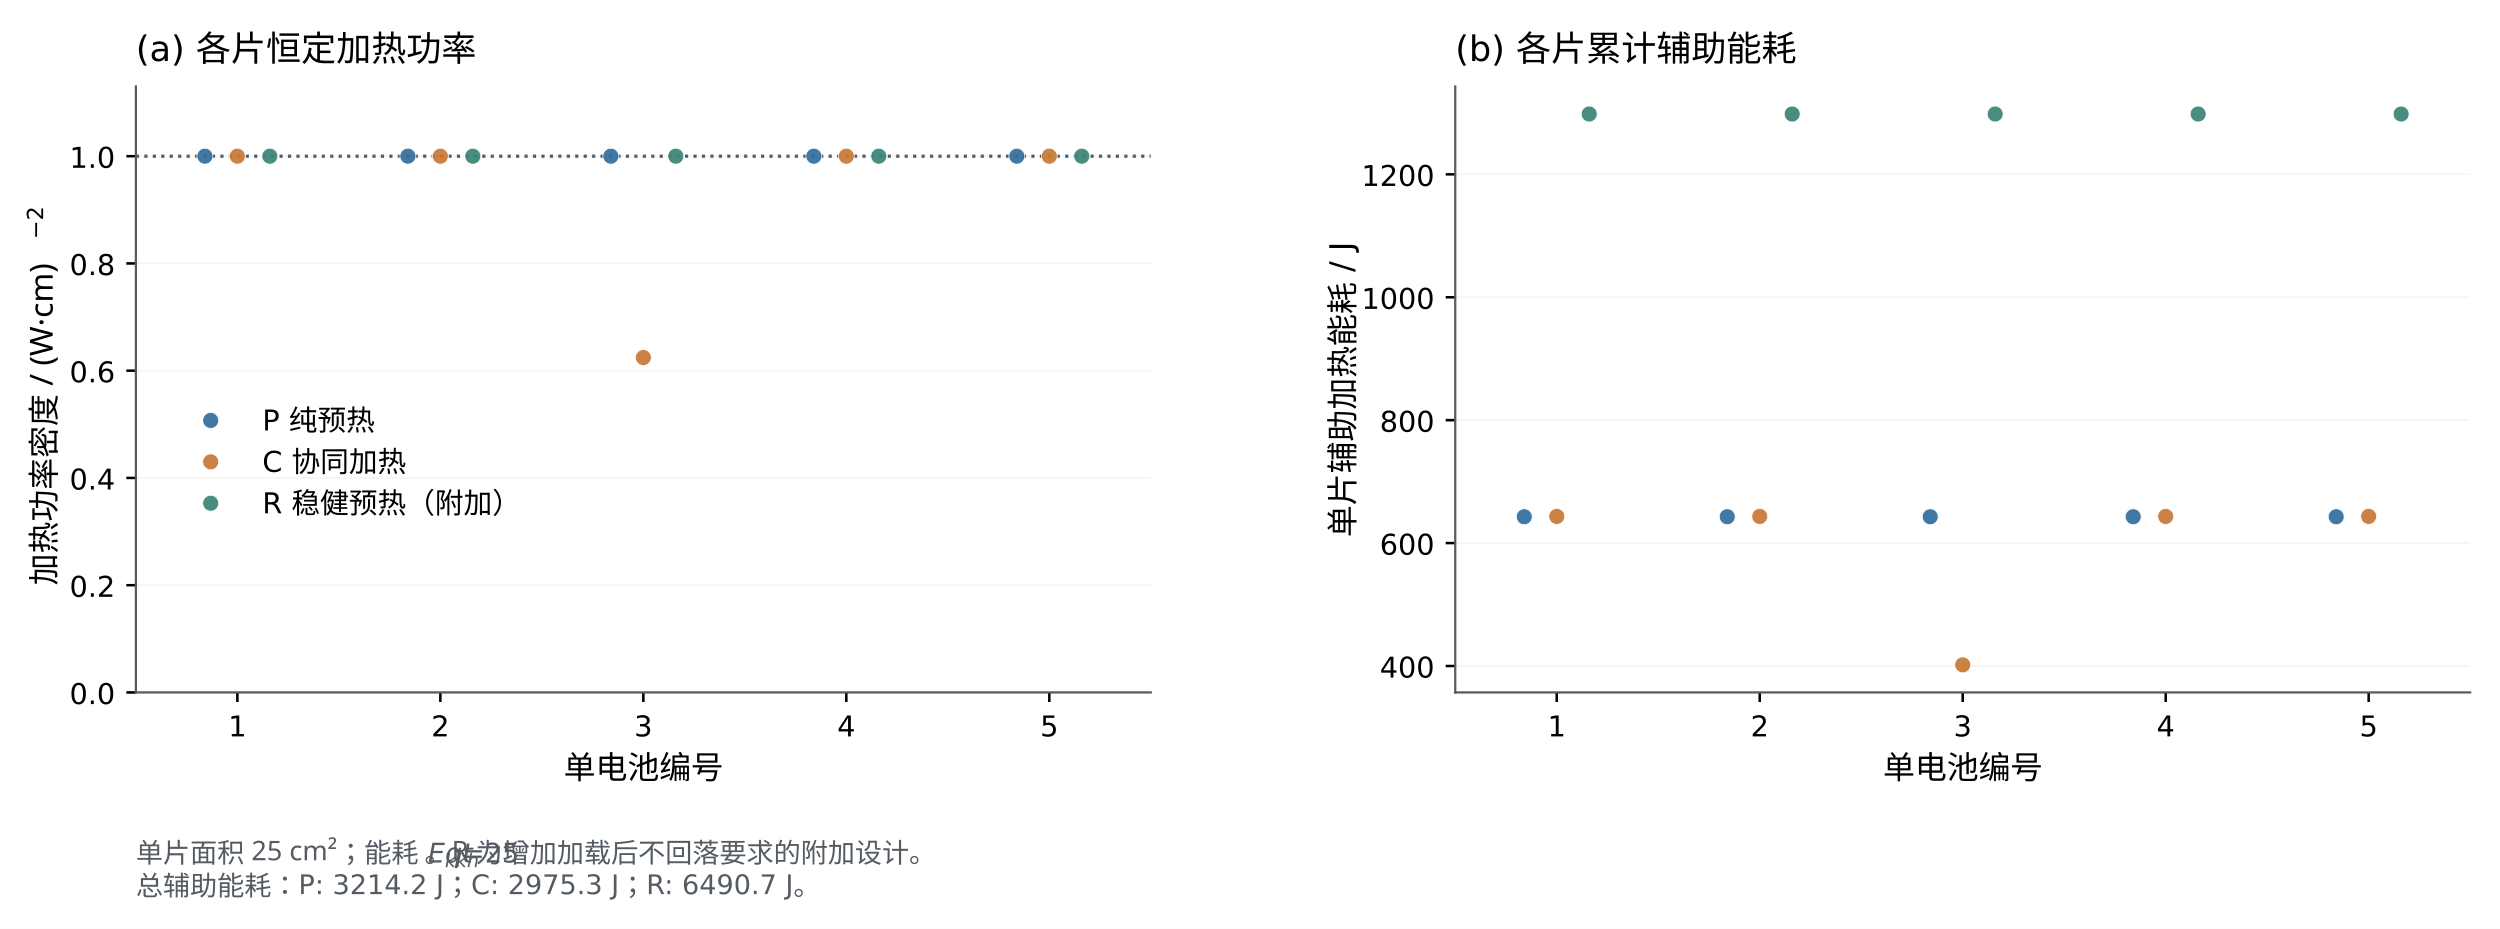
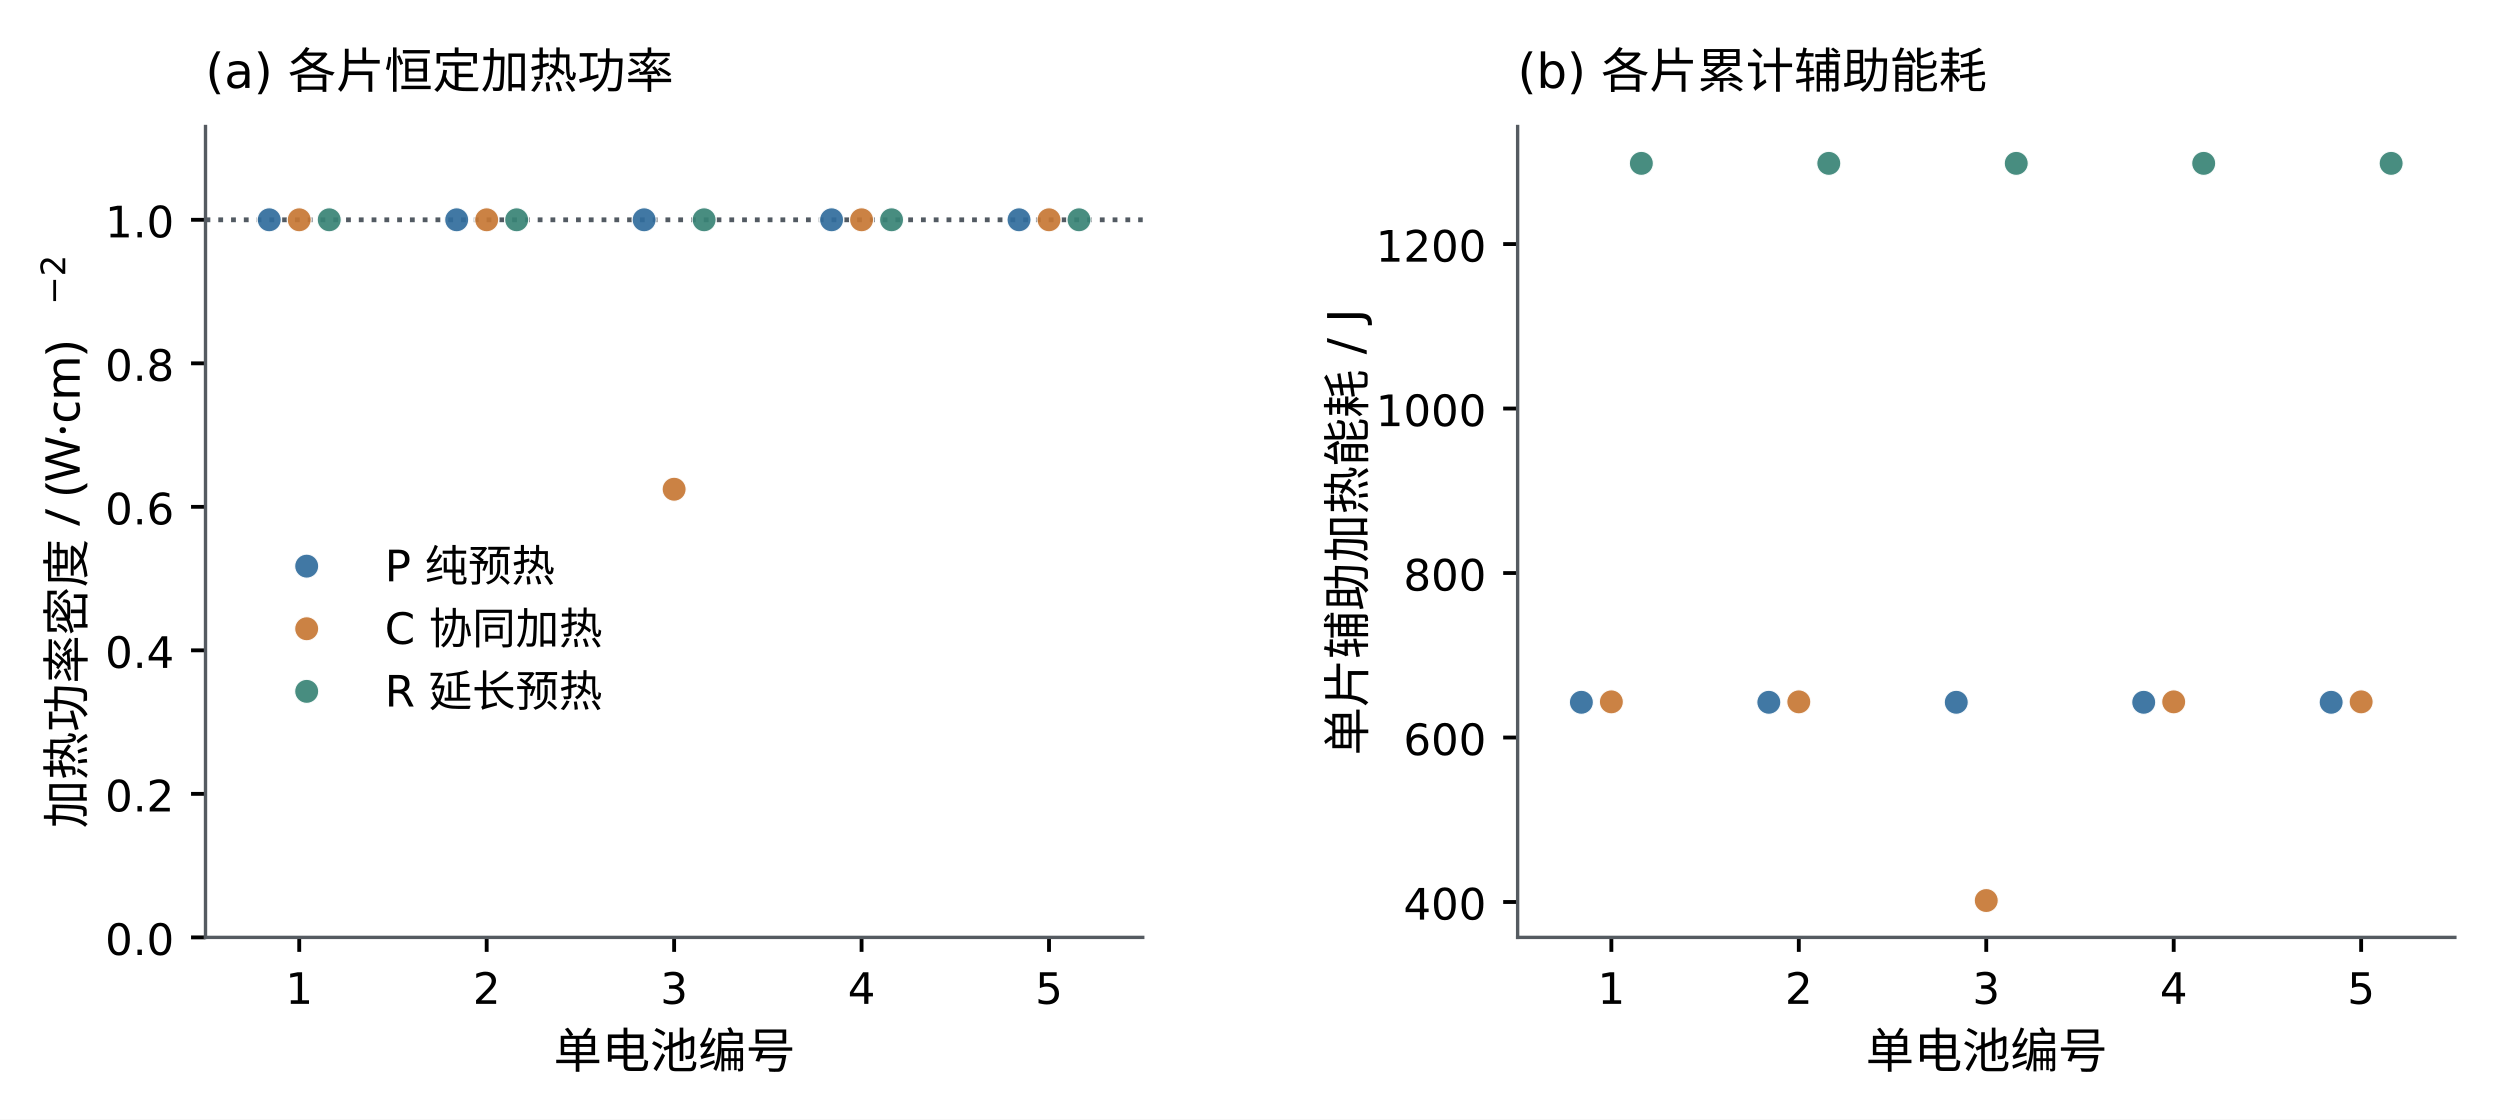
- <svg xmlns="http://www.w3.org/2000/svg" xmlns:xlink="http://www.w3.org/1999/xlink" width="784.226pt" height="291.368pt" viewBox="0 0 784.226 291.368" version="1.1">
+ <svg xmlns="http://www.w3.org/2000/svg" xmlns:xlink="http://www.w3.org/1999/xlink" width="518.546pt" height="232.208pt" viewBox="0 0 518.546 232.208" version="1.1">
  <defs>
    <style type="text/css">*{stroke-linejoin: round; stroke-linecap: butt}</style>
  </defs>
  <g id="figure_1">
    <g id="patch_1">
-       <path d="M 0 291.368  L 784.226 291.368  L 784.226 0  L 0 0  z " style="fill: #ffffff" />
+       <path d="M 0 232.208  L 518.546 232.208  L 518.546 0  L 0 0  z " style="fill: #ffffff" />
    </g>
    <g id="axes_1">
      <g id="patch_2">
-         <path d="M 42.626 217.208  L 360.992 217.208  L 360.992 27.128  L 42.626 27.128  z " style="fill: #ffffff" />
+         <path d="M 42.626 194.432  L 237.026 194.432  L 237.026 26.24  L 42.626 26.24  z " style="fill: #ffffff" />
      </g>
      <g id="matplotlib.axis_1">
        <g id="xtick_1">
          <g id="line2d_1">
            <defs>
-               <path id="mf903b86e3f" d="M 0 0  L 0 3  " style="stroke: #000000; stroke-width: 0.8" />
+               <path id="m61828e4906" d="M 0 0  L 0 3  " style="stroke: #000000; stroke-width: 0.8" />
            </defs>
            <g>
-               <use xlink:href="#mf903b86e3f" x="74.463" y="217.208" style="stroke: #000000; stroke-width: 0.8" />
+               <use xlink:href="#m61828e4906" x="62.066" y="194.432" style="stroke: #000000; stroke-width: 0.8" />
            </g>
          </g>
          <g id="text_1">
-             <text style="font: 9px 'Heiti TC', 'DejaVu Sans', sans-serif; text-anchor: middle" x="74.463" y="230.998" transform="rotate(-0 74.46293 230.9977)">1</text>
+             <text style="font: 9px 'Heiti TC', 'DejaVu Sans', sans-serif; text-anchor: middle" x="62.066" y="208.222" transform="rotate(-0 62.06641 208.2217)">1</text>
          </g>
        </g>
        <g id="xtick_2">
          <g id="line2d_2">
            <g>
-               <use xlink:href="#mf903b86e3f" x="138.136" y="217.208" style="stroke: #000000; stroke-width: 0.8" />
+               <use xlink:href="#m61828e4906" x="100.946" y="194.432" style="stroke: #000000; stroke-width: 0.8" />
            </g>
          </g>
          <g id="text_2">
-             <text style="font: 9px 'Heiti TC', 'DejaVu Sans', sans-serif; text-anchor: middle" x="138.136" y="230.998" transform="rotate(-0 138.136 230.9977)">2</text>
+             <text style="font: 9px 'Heiti TC', 'DejaVu Sans', sans-serif; text-anchor: middle" x="100.946" y="208.222" transform="rotate(-0 100.9464 208.2217)">2</text>
          </g>
        </g>
        <g id="xtick_3">
          <g id="line2d_3">
            <g>
-               <use xlink:href="#mf903b86e3f" x="201.809" y="217.208" style="stroke: #000000; stroke-width: 0.8" />
+               <use xlink:href="#m61828e4906" x="139.826" y="194.432" style="stroke: #000000; stroke-width: 0.8" />
            </g>
          </g>
          <g id="text_3">
-             <text style="font: 9px 'Heiti TC', 'DejaVu Sans', sans-serif; text-anchor: middle" x="201.809" y="230.998" transform="rotate(-0 201.809 230.9977)">3</text>
+             <text style="font: 9px 'Heiti TC', 'DejaVu Sans', sans-serif; text-anchor: middle" x="139.826" y="208.222" transform="rotate(-0 139.8264 208.2217)">3</text>
          </g>
        </g>
        <g id="xtick_4">
          <g id="line2d_4">
            <g>
-               <use xlink:href="#mf903b86e3f" x="265.482" y="217.208" style="stroke: #000000; stroke-width: 0.8" />
+               <use xlink:href="#m61828e4906" x="178.706" y="194.432" style="stroke: #000000; stroke-width: 0.8" />
            </g>
          </g>
          <g id="text_4">
-             <text style="font: 9px 'Heiti TC', 'DejaVu Sans', sans-serif; text-anchor: middle" x="265.482" y="230.998" transform="rotate(-0 265.4821 230.9977)">4</text>
+             <text style="font: 9px 'Heiti TC', 'DejaVu Sans', sans-serif; text-anchor: middle" x="178.706" y="208.222" transform="rotate(-0 178.7064 208.2217)">4</text>
          </g>
        </g>
        <g id="xtick_5">
          <g id="line2d_5">
            <g>
-               <use xlink:href="#mf903b86e3f" x="329.155" y="217.208" style="stroke: #000000; stroke-width: 0.8" />
+               <use xlink:href="#m61828e4906" x="217.586" y="194.432" style="stroke: #000000; stroke-width: 0.8" />
            </g>
          </g>
          <g id="text_5">
-             <text style="font: 9px 'Heiti TC', 'DejaVu Sans', sans-serif; text-anchor: middle" x="329.155" y="230.998" transform="rotate(-0 329.1551 230.9977)">5</text>
+             <text style="font: 9px 'Heiti TC', 'DejaVu Sans', sans-serif; text-anchor: middle" x="217.586" y="208.222" transform="rotate(-0 217.5864 208.2217)">5</text>
          </g>
        </g>
        <g id="text_6">
-           <text style="font: 10px 'Heiti TC', 'DejaVu Sans', sans-serif; text-anchor: middle" x="201.809" y="244.294" transform="rotate(-0 201.809 244.2944)">单电池编号</text>
+           <text style="font: 10px 'Heiti TC', 'DejaVu Sans', sans-serif; text-anchor: middle" x="139.826" y="221.518" transform="rotate(-0 139.8264 221.5184)">单电池编号</text>
        </g>
      </g>
      <g id="matplotlib.axis_2">
        <g id="ytick_1">
          <g id="line2d_6">
-             <path d="M 42.626 217.208  L 360.992 217.208  " clip-path="url(#p6ae5cd6fef)" style="fill: none; stroke: #d9dee3; stroke-opacity: 0.35; stroke-width: 0.55; stroke-linecap: square" />
-           </g>
+             <defs>
+               <path id="mb9b43b5bfa" d="M 0 0  L -3 0  " style="stroke: #000000; stroke-width: 0.8" />
+             </defs>
+             <g>
+               <use xlink:href="#mb9b43b5bfa" x="42.626" y="194.432" style="stroke: #000000; stroke-width: 0.8" />
+             </g>
+           </g>
+           <g id="text_7">
+             <text style="font: 9px 'Heiti TC', 'DejaVu Sans', sans-serif; text-anchor: end" x="36.126" y="198.077" transform="rotate(-0 36.12641 198.0767)">0.0</text>
+           </g>
+         </g>
+         <g id="ytick_2">
          <g id="line2d_7">
-             <defs>
-               <path id="mca234c22cd" d="M 0 0  L -3 0  " style="stroke: #000000; stroke-width: 0.8" />
-             </defs>
-             <g>
-               <use xlink:href="#mca234c22cd" x="42.626" y="217.208" style="stroke: #000000; stroke-width: 0.8" />
-             </g>
-           </g>
-           <g id="text_7">
-             <text style="font: 9px 'Heiti TC', 'DejaVu Sans', sans-serif; text-anchor: end" x="36.126" y="220.853" transform="rotate(-0 36.12641 220.8527)">0.0</text>
-           </g>
-         </g>
-         <g id="ytick_2">
+             <g>
+               <use xlink:href="#mb9b43b5bfa" x="42.626" y="164.663" style="stroke: #000000; stroke-width: 0.8" />
+             </g>
+           </g>
+           <g id="text_8">
+             <text style="font: 9px 'Heiti TC', 'DejaVu Sans', sans-serif; text-anchor: end" x="36.126" y="168.308" transform="rotate(-0 36.12641 168.3082)">0.2</text>
+           </g>
+         </g>
+         <g id="ytick_3">
          <g id="line2d_8">
-             <path d="M 42.626 183.565  L 360.992 183.565  " clip-path="url(#p6ae5cd6fef)" style="fill: none; stroke: #d9dee3; stroke-opacity: 0.35; stroke-width: 0.55; stroke-linecap: square" />
-           </g>
+             <g>
+               <use xlink:href="#mb9b43b5bfa" x="42.626" y="134.895" style="stroke: #000000; stroke-width: 0.8" />
+             </g>
+           </g>
+           <g id="text_9">
+             <text style="font: 9px 'Heiti TC', 'DejaVu Sans', sans-serif; text-anchor: end" x="36.126" y="138.54" transform="rotate(-0 36.12641 138.5397)">0.4</text>
+           </g>
+         </g>
+         <g id="ytick_4">
          <g id="line2d_9">
            <g>
-               <use xlink:href="#mca234c22cd" x="42.626" y="183.565" style="stroke: #000000; stroke-width: 0.8" />
-             </g>
-           </g>
-           <g id="text_8">
-             <text style="font: 9px 'Heiti TC', 'DejaVu Sans', sans-serif; text-anchor: end" x="36.126" y="187.21" transform="rotate(-0 36.12641 187.2102)">0.2</text>
-           </g>
-         </g>
-         <g id="ytick_3">
+               <use xlink:href="#mb9b43b5bfa" x="42.626" y="105.126" style="stroke: #000000; stroke-width: 0.8" />
+             </g>
+           </g>
+           <g id="text_10">
+             <text style="font: 9px 'Heiti TC', 'DejaVu Sans', sans-serif; text-anchor: end" x="36.126" y="108.771" transform="rotate(-0 36.12641 108.7712)">0.6</text>
+           </g>
+         </g>
+         <g id="ytick_5">
          <g id="line2d_10">
-             <path d="M 42.626 149.923  L 360.992 149.923  " clip-path="url(#p6ae5cd6fef)" style="fill: none; stroke: #d9dee3; stroke-opacity: 0.35; stroke-width: 0.55; stroke-linecap: square" />
-           </g>
+             <g>
+               <use xlink:href="#mb9b43b5bfa" x="42.626" y="75.358" style="stroke: #000000; stroke-width: 0.8" />
+             </g>
+           </g>
+           <g id="text_11">
+             <text style="font: 9px 'Heiti TC', 'DejaVu Sans', sans-serif; text-anchor: end" x="36.126" y="79.003" transform="rotate(-0 36.12641 79.00271)">0.8</text>
+           </g>
+         </g>
+         <g id="ytick_6">
          <g id="line2d_11">
            <g>
-               <use xlink:href="#mca234c22cd" x="42.626" y="149.923" style="stroke: #000000; stroke-width: 0.8" />
-             </g>
-           </g>
-           <g id="text_9">
-             <text style="font: 9px 'Heiti TC', 'DejaVu Sans', sans-serif; text-anchor: end" x="36.126" y="153.568" transform="rotate(-0 36.12641 153.5677)">0.4</text>
-           </g>
-         </g>
-         <g id="ytick_4">
-           <g id="line2d_12">
-             <path d="M 42.626 116.28  L 360.992 116.28  " clip-path="url(#p6ae5cd6fef)" style="fill: none; stroke: #d9dee3; stroke-opacity: 0.35; stroke-width: 0.55; stroke-linecap: square" />
-           </g>
-           <g id="line2d_13">
-             <g>
-               <use xlink:href="#mca234c22cd" x="42.626" y="116.28" style="stroke: #000000; stroke-width: 0.8" />
-             </g>
-           </g>
-           <g id="text_10">
-             <text style="font: 9px 'Heiti TC', 'DejaVu Sans', sans-serif; text-anchor: end" x="36.126" y="119.925" transform="rotate(-0 36.12641 119.9252)">0.6</text>
-           </g>
-         </g>
-         <g id="ytick_5">
-           <g id="line2d_14">
-             <path d="M 42.626 82.638  L 360.992 82.638  " clip-path="url(#p6ae5cd6fef)" style="fill: none; stroke: #d9dee3; stroke-opacity: 0.35; stroke-width: 0.55; stroke-linecap: square" />
-           </g>
-           <g id="line2d_15">
-             <g>
-               <use xlink:href="#mca234c22cd" x="42.626" y="82.638" style="stroke: #000000; stroke-width: 0.8" />
-             </g>
-           </g>
-           <g id="text_11">
-             <text style="font: 9px 'Heiti TC', 'DejaVu Sans', sans-serif; text-anchor: end" x="36.126" y="86.283" transform="rotate(-0 36.12641 86.28275)">0.8</text>
-           </g>
-         </g>
-         <g id="ytick_6">
-           <g id="line2d_16">
-             <path d="M 42.626 48.995  L 360.992 48.995  " clip-path="url(#p6ae5cd6fef)" style="fill: none; stroke: #d9dee3; stroke-opacity: 0.35; stroke-width: 0.55; stroke-linecap: square" />
-           </g>
-           <g id="line2d_17">
-             <g>
-               <use xlink:href="#mca234c22cd" x="42.626" y="48.995" style="stroke: #000000; stroke-width: 0.8" />
+               <use xlink:href="#mb9b43b5bfa" x="42.626" y="45.589" style="stroke: #000000; stroke-width: 0.8" />
            </g>
          </g>
          <g id="text_12">
-             <text style="font: 9px 'Heiti TC', 'DejaVu Sans', sans-serif; text-anchor: end" x="36.126" y="52.64" transform="rotate(-0 36.12641 52.64027)">1.0</text>
+             <text style="font: 9px 'Heiti TC', 'DejaVu Sans', sans-serif; text-anchor: end" x="36.126" y="49.234" transform="rotate(-0 36.12641 49.23421)">1.0</text>
          </g>
        </g>
        <g id="text_13">
-           <g transform="translate(18.33031 183.6177) rotate(-90)">
+           <g transform="translate(18.33031 171.7857) rotate(-90)">
            <text>
              <tspan style="font: 10px 'Heiti TC'" x="0 10 20 30 40 50 60 62.5 66.87 69.37 73.06 82.66 92.66 99.13 119.198" y="-0.969">加热功率密度 / (W·cm)</tspan>
              <tspan style="font: 7px 'DejaVu Sans'" x="108.606 114.471" y="-4.797">−2</tspan>
            </text>
          </g>
        </g>
      </g>
-       <g id="line2d_18">
-         <path d="M 42.626 48.995  L 360.992 48.995  " clip-path="url(#p6ae5cd6fef)" style="fill: none; stroke-dasharray: 1,1.65; stroke-dashoffset: 0; stroke: #525a62" />
+       <g id="line2d_12">
+         <path d="M 42.626 45.589  L 237.026 45.589  " clip-path="url(#p34b21df2fd)" style="fill: none; stroke-dasharray: 1,1.65; stroke-dashoffset: 0; stroke: #525a62" />
      </g>
      <g id="patch_3">
-         <path d="M 42.626 217.208  L 42.626 27.128  " style="fill: none; stroke: #555b61; stroke-width: 0.7; stroke-linejoin: miter; stroke-linecap: square" />
+         <path d="M 42.626 194.432  L 42.626 26.24  " style="fill: none; stroke: #555b61; stroke-width: 0.7; stroke-linejoin: miter; stroke-linecap: square" />
      </g>
      <g id="patch_4">
-         <path d="M 42.626 217.208  L 360.992 217.208  " style="fill: none; stroke: #555b61; stroke-width: 0.7; stroke-linejoin: miter; stroke-linecap: square" />
-       </g>
-       <g id="line2d_19">
+         <path d="M 42.626 194.432  L 237.026 194.432  " style="fill: none; stroke: #555b61; stroke-width: 0.7; stroke-linejoin: miter; stroke-linecap: square" />
+       </g>
+       <g id="line2d_13">
        <defs>
-           <path id="mc4e60033bd" d="M 0 2.5  C 0.663 2.5 1.299 2.237 1.768 1.768  C 2.237 1.299 2.5 0.663 2.5 0  C 2.5 -0.663 2.237 -1.299 1.768 -1.768  C 1.299 -2.237 0.663 -2.5 0 -2.5  C -0.663 -2.5 -1.299 -2.237 -1.768 -1.768  C -2.237 -1.299 -2.5 -0.663 -2.5 0  C -2.5 0.663 -2.237 1.299 -1.768 1.768  C -1.299 2.237 -0.663 2.5 0 2.5  z " style="stroke: #ffffff; stroke-opacity: 0.92; stroke-width: 0.25" />
+           <path id="m3332a0679d" d="M 0 2.5  C 0.663 2.5 1.299 2.237 1.768 1.768  C 2.237 1.299 2.5 0.663 2.5 0  C 2.5 -0.663 2.237 -1.299 1.768 -1.768  C 1.299 -2.237 0.663 -2.5 0 -2.5  C -0.663 -2.5 -1.299 -2.237 -1.768 -1.768  C -2.237 -1.299 -2.5 -0.663 -2.5 0  C -2.5 0.663 -2.237 1.299 -1.768 1.768  C -1.299 2.237 -0.663 2.5 0 2.5  z " style="stroke: #ffffff; stroke-opacity: 0.92; stroke-width: 0.25" />
        </defs>
-         <g clip-path="url(#p6ae5cd6fef)">
-           <use xlink:href="#mc4e60033bd" x="64.275" y="48.995" style="fill: #316d9c; fill-opacity: 0.92; stroke: #ffffff; stroke-opacity: 0.92; stroke-width: 0.25" />
-           <use xlink:href="#mc4e60033bd" x="127.948" y="48.995" style="fill: #316d9c; fill-opacity: 0.92; stroke: #ffffff; stroke-opacity: 0.92; stroke-width: 0.25" />
-           <use xlink:href="#mc4e60033bd" x="191.621" y="48.995" style="fill: #316d9c; fill-opacity: 0.92; stroke: #ffffff; stroke-opacity: 0.92; stroke-width: 0.25" />
-           <use xlink:href="#mc4e60033bd" x="255.294" y="48.995" style="fill: #316d9c; fill-opacity: 0.92; stroke: #ffffff; stroke-opacity: 0.92; stroke-width: 0.25" />
-           <use xlink:href="#mc4e60033bd" x="318.967" y="48.995" style="fill: #316d9c; fill-opacity: 0.92; stroke: #ffffff; stroke-opacity: 0.92; stroke-width: 0.25" />
-         </g>
-       </g>
-       <g id="line2d_20">
+         <g clip-path="url(#p34b21df2fd)">
+           <use xlink:href="#m3332a0679d" x="55.846" y="45.589" style="fill: #316d9c; fill-opacity: 0.92; stroke: #ffffff; stroke-opacity: 0.92; stroke-width: 0.25" />
+           <use xlink:href="#m3332a0679d" x="94.726" y="45.589" style="fill: #316d9c; fill-opacity: 0.92; stroke: #ffffff; stroke-opacity: 0.92; stroke-width: 0.25" />
+           <use xlink:href="#m3332a0679d" x="133.606" y="45.589" style="fill: #316d9c; fill-opacity: 0.92; stroke: #ffffff; stroke-opacity: 0.92; stroke-width: 0.25" />
+           <use xlink:href="#m3332a0679d" x="172.486" y="45.589" style="fill: #316d9c; fill-opacity: 0.92; stroke: #ffffff; stroke-opacity: 0.92; stroke-width: 0.25" />
+           <use xlink:href="#m3332a0679d" x="211.366" y="45.589" style="fill: #316d9c; fill-opacity: 0.92; stroke: #ffffff; stroke-opacity: 0.92; stroke-width: 0.25" />
+         </g>
+       </g>
+       <g id="line2d_14">
        <defs>
-           <path id="m5a84a8f9b4" d="M 0 2.5  C 0.663 2.5 1.299 2.237 1.768 1.768  C 2.237 1.299 2.5 0.663 2.5 0  C 2.5 -0.663 2.237 -1.299 1.768 -1.768  C 1.299 -2.237 0.663 -2.5 0 -2.5  C -0.663 -2.5 -1.299 -2.237 -1.768 -1.768  C -2.237 -1.299 -2.5 -0.663 -2.5 0  C -2.5 0.663 -2.237 1.299 -1.768 1.768  C -1.299 2.237 -0.663 2.5 0 2.5  z " style="stroke: #ffffff; stroke-opacity: 0.92; stroke-width: 0.25" />
+           <path id="mf168d79665" d="M 0 2.5  C 0.663 2.5 1.299 2.237 1.768 1.768  C 2.237 1.299 2.5 0.663 2.5 0  C 2.5 -0.663 2.237 -1.299 1.768 -1.768  C 1.299 -2.237 0.663 -2.5 0 -2.5  C -0.663 -2.5 -1.299 -2.237 -1.768 -1.768  C -2.237 -1.299 -2.5 -0.663 -2.5 0  C -2.5 0.663 -2.237 1.299 -1.768 1.768  C -1.299 2.237 -0.663 2.5 0 2.5  z " style="stroke: #ffffff; stroke-opacity: 0.92; stroke-width: 0.25" />
        </defs>
-         <g clip-path="url(#p6ae5cd6fef)">
-           <use xlink:href="#m5a84a8f9b4" x="74.463" y="48.995" style="fill: #c77835; fill-opacity: 0.92; stroke: #ffffff; stroke-opacity: 0.92; stroke-width: 0.25" />
-           <use xlink:href="#m5a84a8f9b4" x="138.136" y="48.995" style="fill: #c77835; fill-opacity: 0.92; stroke: #ffffff; stroke-opacity: 0.92; stroke-width: 0.25" />
-           <use xlink:href="#m5a84a8f9b4" x="201.809" y="112.157" style="fill: #c77835; fill-opacity: 0.92; stroke: #ffffff; stroke-opacity: 0.92; stroke-width: 0.25" />
-           <use xlink:href="#m5a84a8f9b4" x="265.482" y="48.995" style="fill: #c77835; fill-opacity: 0.92; stroke: #ffffff; stroke-opacity: 0.92; stroke-width: 0.25" />
-           <use xlink:href="#m5a84a8f9b4" x="329.155" y="48.995" style="fill: #c77835; fill-opacity: 0.92; stroke: #ffffff; stroke-opacity: 0.92; stroke-width: 0.25" />
-         </g>
-       </g>
-       <g id="line2d_21">
+         <g clip-path="url(#p34b21df2fd)">
+           <use xlink:href="#mf168d79665" x="62.066" y="45.589" style="fill: #c77835; fill-opacity: 0.92; stroke: #ffffff; stroke-opacity: 0.92; stroke-width: 0.25" />
+           <use xlink:href="#mf168d79665" x="100.946" y="45.589" style="fill: #c77835; fill-opacity: 0.92; stroke: #ffffff; stroke-opacity: 0.92; stroke-width: 0.25" />
+           <use xlink:href="#mf168d79665" x="139.826" y="101.478" style="fill: #c77835; fill-opacity: 0.92; stroke: #ffffff; stroke-opacity: 0.92; stroke-width: 0.25" />
+           <use xlink:href="#mf168d79665" x="178.706" y="45.589" style="fill: #c77835; fill-opacity: 0.92; stroke: #ffffff; stroke-opacity: 0.92; stroke-width: 0.25" />
+           <use xlink:href="#mf168d79665" x="217.586" y="45.589" style="fill: #c77835; fill-opacity: 0.92; stroke: #ffffff; stroke-opacity: 0.92; stroke-width: 0.25" />
+         </g>
+       </g>
+       <g id="line2d_15">
        <defs>
-           <path id="m08b914ae48" d="M 0 2.5  C 0.663 2.5 1.299 2.237 1.768 1.768  C 2.237 1.299 2.5 0.663 2.5 0  C 2.5 -0.663 2.237 -1.299 1.768 -1.768  C 1.299 -2.237 0.663 -2.5 0 -2.5  C -0.663 -2.5 -1.299 -2.237 -1.768 -1.768  C -2.237 -1.299 -2.5 -0.663 -2.5 0  C -2.5 0.663 -2.237 1.299 -1.768 1.768  C -1.299 2.237 -0.663 2.5 0 2.5  z " style="stroke: #ffffff; stroke-opacity: 0.92; stroke-width: 0.25" />
+           <path id="m11097341c0" d="M 0 2.5  C 0.663 2.5 1.299 2.237 1.768 1.768  C 2.237 1.299 2.5 0.663 2.5 0  C 2.5 -0.663 2.237 -1.299 1.768 -1.768  C 1.299 -2.237 0.663 -2.5 0 -2.5  C -0.663 -2.5 -1.299 -2.237 -1.768 -1.768  C -2.237 -1.299 -2.5 -0.663 -2.5 0  C -2.5 0.663 -2.237 1.299 -1.768 1.768  C -1.299 2.237 -0.663 2.5 0 2.5  z " style="stroke: #ffffff; stroke-opacity: 0.92; stroke-width: 0.25" />
        </defs>
-         <g clip-path="url(#p6ae5cd6fef)">
-           <use xlink:href="#m08b914ae48" x="84.651" y="48.995" style="fill: #398476; fill-opacity: 0.92; stroke: #ffffff; stroke-opacity: 0.92; stroke-width: 0.25" />
-           <use xlink:href="#m08b914ae48" x="148.324" y="48.995" style="fill: #398476; fill-opacity: 0.92; stroke: #ffffff; stroke-opacity: 0.92; stroke-width: 0.25" />
-           <use xlink:href="#m08b914ae48" x="211.997" y="48.995" style="fill: #398476; fill-opacity: 0.92; stroke: #ffffff; stroke-opacity: 0.92; stroke-width: 0.25" />
-           <use xlink:href="#m08b914ae48" x="275.67" y="48.995" style="fill: #398476; fill-opacity: 0.92; stroke: #ffffff; stroke-opacity: 0.92; stroke-width: 0.25" />
-           <use xlink:href="#m08b914ae48" x="339.343" y="48.995" style="fill: #398476; fill-opacity: 0.92; stroke: #ffffff; stroke-opacity: 0.92; stroke-width: 0.25" />
+         <g clip-path="url(#p34b21df2fd)">
+           <use xlink:href="#m11097341c0" x="68.287" y="45.589" style="fill: #398476; fill-opacity: 0.92; stroke: #ffffff; stroke-opacity: 0.92; stroke-width: 0.25" />
+           <use xlink:href="#m11097341c0" x="107.167" y="45.589" style="fill: #398476; fill-opacity: 0.92; stroke: #ffffff; stroke-opacity: 0.92; stroke-width: 0.25" />
+           <use xlink:href="#m11097341c0" x="146.047" y="45.589" style="fill: #398476; fill-opacity: 0.92; stroke: #ffffff; stroke-opacity: 0.92; stroke-width: 0.25" />
+           <use xlink:href="#m11097341c0" x="184.927" y="45.589" style="fill: #398476; fill-opacity: 0.92; stroke: #ffffff; stroke-opacity: 0.92; stroke-width: 0.25" />
+           <use xlink:href="#m11097341c0" x="223.807" y="45.589" style="fill: #398476; fill-opacity: 0.92; stroke: #ffffff; stroke-opacity: 0.92; stroke-width: 0.25" />
        </g>
      </g>
      <g id="text_14">
-         <text style="font: 500 11px 'Heiti TC', 'DejaVu Sans', sans-serif; text-anchor: start" x="42.626" y="19.128" transform="rotate(-0 42.62641 19.12766)">(a) 各片恒定加热功率</text>
+         <text style="font: 500 10px 'Heiti TC', 'DejaVu Sans', sans-serif; text-anchor: start" x="42.626" y="18.24" transform="rotate(-0 42.62641 18.23969)">(a) 各片恒定加热功率</text>
      </g>
      <g id="legend_1">
-         <g id="line2d_22">
+         <g id="line2d_16">
          <g>
-             <use xlink:href="#mc4e60033bd" x="66.094" y="131.887" style="fill: #316d9c; fill-opacity: 0.92; stroke: #ffffff; stroke-opacity: 0.92; stroke-width: 0.25" />
+             <use xlink:href="#m3332a0679d" x="63.614" y="117.429" style="fill: #316d9c; fill-opacity: 0.92; stroke: #ffffff; stroke-opacity: 0.92; stroke-width: 0.25" />
          </g>
        </g>
        <g id="text_15">
-           <text style="font: 9px 'Heiti TC', 'DejaVu Sans', sans-serif; text-anchor: start" x="82.294" y="135.037" transform="rotate(-0 82.29371 135.0372)">P 纯预热</text>
-         </g>
-         <g id="line2d_23">
+           <text style="font: 9px 'Heiti TC', 'DejaVu Sans', sans-serif; text-anchor: start" x="79.814" y="120.579" transform="rotate(-0 79.81441 120.5786)">P 纯预热</text>
+         </g>
+         <g id="line2d_17">
          <g>
-             <use xlink:href="#m5a84a8f9b4" x="66.094" y="144.874" style="fill: #c77835; fill-opacity: 0.92; stroke: #ffffff; stroke-opacity: 0.92; stroke-width: 0.25" />
+             <use xlink:href="#mf168d79665" x="63.614" y="130.415" style="fill: #c77835; fill-opacity: 0.92; stroke: #ffffff; stroke-opacity: 0.92; stroke-width: 0.25" />
          </g>
        </g>
        <g id="text_16">
-           <text style="font: 9px 'Heiti TC', 'DejaVu Sans', sans-serif; text-anchor: start" x="82.294" y="148.024" transform="rotate(-0 82.29371 148.0239)">C 协同加热</text>
-         </g>
-         <g id="line2d_24">
+           <text style="font: 9px 'Heiti TC', 'DejaVu Sans', sans-serif; text-anchor: start" x="79.814" y="133.565" transform="rotate(-0 79.81441 133.5654)">C 协同加热</text>
+         </g>
+         <g id="line2d_18">
          <g>
-             <use xlink:href="#m08b914ae48" x="66.094" y="157.861" style="fill: #398476; fill-opacity: 0.92; stroke: #ffffff; stroke-opacity: 0.92; stroke-width: 0.25" />
+             <use xlink:href="#m11097341c0" x="63.614" y="143.402" style="fill: #398476; fill-opacity: 0.92; stroke: #ffffff; stroke-opacity: 0.92; stroke-width: 0.25" />
          </g>
        </g>
        <g id="text_17">
-           <text style="font: 9px 'Heiti TC', 'DejaVu Sans', sans-serif; text-anchor: start" x="82.294" y="161.011" transform="rotate(-0 82.29371 161.0106)">R 稳健预热（附加）</text>
+           <text style="font: 9px 'Heiti TC', 'DejaVu Sans', sans-serif; text-anchor: start" x="79.814" y="146.552" transform="rotate(-0 79.81441 146.5521)">R 延长预热</text>
        </g>
      </g>
    </g>
    <g id="axes_2">
      <g id="patch_5">
-         <path d="M 456.501 217.208  L 774.866 217.208  L 774.866 27.128  L 456.501 27.128  z " style="fill: #ffffff" />
+         <path d="M 314.786 194.432  L 509.186 194.432  L 509.186 26.24  L 314.786 26.24  z " style="fill: #ffffff" />
      </g>
      <g id="matplotlib.axis_3">
        <g id="xtick_6">
-           <g id="line2d_25">
-             <g>
-               <use xlink:href="#mf903b86e3f" x="488.338" y="217.208" style="stroke: #000000; stroke-width: 0.8" />
+           <g id="line2d_19">
+             <g>
+               <use xlink:href="#m61828e4906" x="334.226" y="194.432" style="stroke: #000000; stroke-width: 0.8" />
            </g>
          </g>
          <g id="text_18">
-             <text style="font: 9px 'Heiti TC', 'DejaVu Sans', sans-serif; text-anchor: middle" x="488.338" y="230.998" transform="rotate(-0 488.3377 230.9977)">1</text>
+             <text style="font: 9px 'Heiti TC', 'DejaVu Sans', sans-serif; text-anchor: middle" x="334.226" y="208.222" transform="rotate(-0 334.2264 208.2217)">1</text>
          </g>
        </g>
        <g id="xtick_7">
-           <g id="line2d_26">
-             <g>
-               <use xlink:href="#mf903b86e3f" x="552.011" y="217.208" style="stroke: #000000; stroke-width: 0.8" />
+           <g id="line2d_20">
+             <g>
+               <use xlink:href="#m61828e4906" x="373.106" y="194.432" style="stroke: #000000; stroke-width: 0.8" />
            </g>
          </g>
          <g id="text_19">
-             <text style="font: 9px 'Heiti TC', 'DejaVu Sans', sans-serif; text-anchor: middle" x="552.011" y="230.998" transform="rotate(-0 552.0108 230.9977)">2</text>
+             <text style="font: 9px 'Heiti TC', 'DejaVu Sans', sans-serif; text-anchor: middle" x="373.106" y="208.222" transform="rotate(-0 373.1064 208.2217)">2</text>
          </g>
        </g>
        <g id="xtick_8">
-           <g id="line2d_27">
-             <g>
-               <use xlink:href="#mf903b86e3f" x="615.684" y="217.208" style="stroke: #000000; stroke-width: 0.8" />
+           <g id="line2d_21">
+             <g>
+               <use xlink:href="#m61828e4906" x="411.986" y="194.432" style="stroke: #000000; stroke-width: 0.8" />
            </g>
          </g>
          <g id="text_20">
-             <text style="font: 9px 'Heiti TC', 'DejaVu Sans', sans-serif; text-anchor: middle" x="615.684" y="230.998" transform="rotate(-0 615.6838 230.9977)">3</text>
+             <text style="font: 9px 'Heiti TC', 'DejaVu Sans', sans-serif; text-anchor: middle" x="411.986" y="208.222" transform="rotate(-0 411.9864 208.2217)">3</text>
          </g>
        </g>
        <g id="xtick_9">
-           <g id="line2d_28">
-             <g>
-               <use xlink:href="#mf903b86e3f" x="679.357" y="217.208" style="stroke: #000000; stroke-width: 0.8" />
+           <g id="line2d_22">
+             <g>
+               <use xlink:href="#m61828e4906" x="450.866" y="194.432" style="stroke: #000000; stroke-width: 0.8" />
            </g>
          </g>
          <g id="text_21">
-             <text style="font: 9px 'Heiti TC', 'DejaVu Sans', sans-serif; text-anchor: middle" x="679.357" y="230.998" transform="rotate(-0 679.3568 230.9977)">4</text>
+             <text style="font: 9px 'Heiti TC', 'DejaVu Sans', sans-serif; text-anchor: middle" x="450.866" y="208.222" transform="rotate(-0 450.8664 208.2217)">4</text>
          </g>
        </g>
        <g id="xtick_10">
-           <g id="line2d_29">
-             <g>
-               <use xlink:href="#mf903b86e3f" x="743.03" y="217.208" style="stroke: #000000; stroke-width: 0.8" />
+           <g id="line2d_23">
+             <g>
+               <use xlink:href="#m61828e4906" x="489.746" y="194.432" style="stroke: #000000; stroke-width: 0.8" />
            </g>
          </g>
          <g id="text_22">
-             <text style="font: 9px 'Heiti TC', 'DejaVu Sans', sans-serif; text-anchor: middle" x="743.03" y="230.998" transform="rotate(-0 743.0299 230.9977)">5</text>
+             <text style="font: 9px 'Heiti TC', 'DejaVu Sans', sans-serif; text-anchor: middle" x="489.746" y="208.222" transform="rotate(-0 489.7464 208.2217)">5</text>
          </g>
        </g>
        <g id="text_23">
-           <text style="font: 10px 'Heiti TC', 'DejaVu Sans', sans-serif; text-anchor: middle" x="615.684" y="244.294" transform="rotate(-0 615.6838 244.2944)">单电池编号</text>
+           <text style="font: 10px 'Heiti TC', 'DejaVu Sans', sans-serif; text-anchor: middle" x="411.986" y="221.518" transform="rotate(-0 411.9864 221.5184)">单电池编号</text>
        </g>
      </g>
      <g id="matplotlib.axis_4">
        <g id="ytick_7">
-           <g id="line2d_30">
-             <path d="M 456.501 208.913  L 774.866 208.913  " clip-path="url(#pb2756b01c2)" style="fill: none; stroke: #d9dee3; stroke-opacity: 0.35; stroke-width: 0.55; stroke-linecap: square" />
-           </g>
-           <g id="line2d_31">
-             <g>
-               <use xlink:href="#mca234c22cd" x="456.501" y="208.913" style="stroke: #000000; stroke-width: 0.8" />
+           <g id="line2d_24">
+             <g>
+               <use xlink:href="#mb9b43b5bfa" x="314.786" y="187.092" style="stroke: #000000; stroke-width: 0.8" />
            </g>
          </g>
          <g id="text_24">
-             <text style="font: 9px 'Heiti TC', 'DejaVu Sans', sans-serif; text-anchor: end" x="450.001" y="212.558" transform="rotate(-0 450.0012 212.5578)">400</text>
+             <text style="font: 9px 'Heiti TC', 'DejaVu Sans', sans-serif; text-anchor: end" x="308.286" y="190.737" transform="rotate(-0 308.2864 190.737)">400</text>
          </g>
        </g>
        <g id="ytick_8">
-           <g id="line2d_32">
-             <path d="M 456.501 170.356  L 774.866 170.356  " clip-path="url(#pb2756b01c2)" style="fill: none; stroke: #d9dee3; stroke-opacity: 0.35; stroke-width: 0.55; stroke-linecap: square" />
-           </g>
-           <g id="line2d_33">
-             <g>
-               <use xlink:href="#mca234c22cd" x="456.501" y="170.356" style="stroke: #000000; stroke-width: 0.8" />
+           <g id="line2d_25">
+             <g>
+               <use xlink:href="#mb9b43b5bfa" x="314.786" y="152.975" style="stroke: #000000; stroke-width: 0.8" />
            </g>
          </g>
          <g id="text_25">
-             <text style="font: 9px 'Heiti TC', 'DejaVu Sans', sans-serif; text-anchor: end" x="450.001" y="174.001" transform="rotate(-0 450.0012 174.0012)">600</text>
+             <text style="font: 9px 'Heiti TC', 'DejaVu Sans', sans-serif; text-anchor: end" x="308.286" y="156.62" transform="rotate(-0 308.2864 156.6202)">600</text>
          </g>
        </g>
        <g id="ytick_9">
-           <g id="line2d_34">
-             <path d="M 456.501 131.8  L 774.866 131.8  " clip-path="url(#pb2756b01c2)" style="fill: none; stroke: #d9dee3; stroke-opacity: 0.35; stroke-width: 0.55; stroke-linecap: square" />
-           </g>
-           <g id="line2d_35">
-             <g>
-               <use xlink:href="#mca234c22cd" x="456.501" y="131.8" style="stroke: #000000; stroke-width: 0.8" />
+           <g id="line2d_26">
+             <g>
+               <use xlink:href="#mb9b43b5bfa" x="314.786" y="118.858" style="stroke: #000000; stroke-width: 0.8" />
            </g>
          </g>
          <g id="text_26">
-             <text style="font: 9px 'Heiti TC', 'DejaVu Sans', sans-serif; text-anchor: end" x="450.001" y="135.445" transform="rotate(-0 450.0012 135.4446)">800</text>
+             <text style="font: 9px 'Heiti TC', 'DejaVu Sans', sans-serif; text-anchor: end" x="308.286" y="122.503" transform="rotate(-0 308.2864 122.5035)">800</text>
          </g>
        </g>
        <g id="ytick_10">
-           <g id="line2d_36">
-             <path d="M 456.501 93.243  L 774.866 93.243  " clip-path="url(#pb2756b01c2)" style="fill: none; stroke: #d9dee3; stroke-opacity: 0.35; stroke-width: 0.55; stroke-linecap: square" />
-           </g>
-           <g id="line2d_37">
-             <g>
-               <use xlink:href="#mca234c22cd" x="456.501" y="93.243" style="stroke: #000000; stroke-width: 0.8" />
+           <g id="line2d_27">
+             <g>
+               <use xlink:href="#mb9b43b5bfa" x="314.786" y="84.742" style="stroke: #000000; stroke-width: 0.8" />
            </g>
          </g>
          <g id="text_27">
-             <text style="font: 9px 'Heiti TC', 'DejaVu Sans', sans-serif; text-anchor: end" x="450.001" y="96.888" transform="rotate(-0 450.0012 96.88797)">1000</text>
+             <text style="font: 9px 'Heiti TC', 'DejaVu Sans', sans-serif; text-anchor: end" x="308.286" y="88.387" transform="rotate(-0 308.2864 88.38672)">1000</text>
          </g>
        </g>
        <g id="ytick_11">
-           <g id="line2d_38">
-             <path d="M 456.501 54.686  L 774.866 54.686  " clip-path="url(#pb2756b01c2)" style="fill: none; stroke: #d9dee3; stroke-opacity: 0.35; stroke-width: 0.55; stroke-linecap: square" />
-           </g>
-           <g id="line2d_39">
-             <g>
-               <use xlink:href="#mca234c22cd" x="456.501" y="54.686" style="stroke: #000000; stroke-width: 0.8" />
+           <g id="line2d_28">
+             <g>
+               <use xlink:href="#mb9b43b5bfa" x="314.786" y="50.625" style="stroke: #000000; stroke-width: 0.8" />
            </g>
          </g>
          <g id="text_28">
-             <text style="font: 9px 'Heiti TC', 'DejaVu Sans', sans-serif; text-anchor: end" x="450.001" y="58.331" transform="rotate(-0 450.0012 58.33138)">1200</text>
+             <text style="font: 9px 'Heiti TC', 'DejaVu Sans', sans-serif; text-anchor: end" x="308.286" y="54.27" transform="rotate(-0 308.2864 54.26998)">1200</text>
          </g>
        </g>
        <g id="text_29">
-           <text style="font: 10px 'Heiti TC', 'DejaVu Sans', sans-serif; text-anchor: middle" x="424.725" y="122.168" transform="rotate(-90 424.7253 122.1677)">单片辅助加热能耗 / J</text>
+           <text style="font: 10px 'Heiti TC', 'DejaVu Sans', sans-serif; text-anchor: middle" x="283.01" y="110.336" transform="rotate(-90 283.0105 110.3357)">单片辅助加热能耗 / J</text>
        </g>
      </g>
      <g id="patch_6">
-         <path d="M 456.501 217.208  L 456.501 27.128  " style="fill: none; stroke: #555b61; stroke-width: 0.7; stroke-linejoin: miter; stroke-linecap: square" />
+         <path d="M 314.786 194.432  L 314.786 26.24  " style="fill: none; stroke: #555b61; stroke-width: 0.7; stroke-linejoin: miter; stroke-linecap: square" />
      </g>
      <g id="patch_7">
-         <path d="M 456.501 217.208  L 774.866 217.208  " style="fill: none; stroke: #555b61; stroke-width: 0.7; stroke-linejoin: miter; stroke-linecap: square" />
-       </g>
-       <g id="line2d_40">
-         <g clip-path="url(#pb2756b01c2)">
-           <use xlink:href="#mc4e60033bd" x="478.15" y="162.097" style="fill: #316d9c; fill-opacity: 0.92; stroke: #ffffff; stroke-opacity: 0.92; stroke-width: 0.25" />
-           <use xlink:href="#mc4e60033bd" x="541.823" y="162.097" style="fill: #316d9c; fill-opacity: 0.92; stroke: #ffffff; stroke-opacity: 0.92; stroke-width: 0.25" />
-           <use xlink:href="#mc4e60033bd" x="605.496" y="162.097" style="fill: #316d9c; fill-opacity: 0.92; stroke: #ffffff; stroke-opacity: 0.92; stroke-width: 0.25" />
-           <use xlink:href="#mc4e60033bd" x="669.169" y="162.097" style="fill: #316d9c; fill-opacity: 0.92; stroke: #ffffff; stroke-opacity: 0.92; stroke-width: 0.25" />
-           <use xlink:href="#mc4e60033bd" x="732.842" y="162.097" style="fill: #316d9c; fill-opacity: 0.92; stroke: #ffffff; stroke-opacity: 0.92; stroke-width: 0.25" />
-         </g>
-       </g>
-       <g id="line2d_41">
-         <g clip-path="url(#pb2756b01c2)">
-           <use xlink:href="#m5a84a8f9b4" x="488.338" y="161.996" style="fill: #c77835; fill-opacity: 0.92; stroke: #ffffff; stroke-opacity: 0.92; stroke-width: 0.25" />
-           <use xlink:href="#m5a84a8f9b4" x="552.011" y="161.996" style="fill: #c77835; fill-opacity: 0.92; stroke: #ffffff; stroke-opacity: 0.92; stroke-width: 0.25" />
-           <use xlink:href="#m5a84a8f9b4" x="615.684" y="208.568" style="fill: #c77835; fill-opacity: 0.92; stroke: #ffffff; stroke-opacity: 0.92; stroke-width: 0.25" />
-           <use xlink:href="#m5a84a8f9b4" x="679.357" y="161.996" style="fill: #c77835; fill-opacity: 0.92; stroke: #ffffff; stroke-opacity: 0.92; stroke-width: 0.25" />
-           <use xlink:href="#m5a84a8f9b4" x="743.03" y="161.996" style="fill: #c77835; fill-opacity: 0.92; stroke: #ffffff; stroke-opacity: 0.92; stroke-width: 0.25" />
-         </g>
-       </g>
-       <g id="line2d_42">
-         <g clip-path="url(#pb2756b01c2)">
-           <use xlink:href="#m08b914ae48" x="498.525" y="35.768" style="fill: #398476; fill-opacity: 0.92; stroke: #ffffff; stroke-opacity: 0.92; stroke-width: 0.25" />
-           <use xlink:href="#m08b914ae48" x="562.198" y="35.768" style="fill: #398476; fill-opacity: 0.92; stroke: #ffffff; stroke-opacity: 0.92; stroke-width: 0.25" />
-           <use xlink:href="#m08b914ae48" x="625.871" y="35.768" style="fill: #398476; fill-opacity: 0.92; stroke: #ffffff; stroke-opacity: 0.92; stroke-width: 0.25" />
-           <use xlink:href="#m08b914ae48" x="689.545" y="35.768" style="fill: #398476; fill-opacity: 0.92; stroke: #ffffff; stroke-opacity: 0.92; stroke-width: 0.25" />
-           <use xlink:href="#m08b914ae48" x="753.218" y="35.768" style="fill: #398476; fill-opacity: 0.92; stroke: #ffffff; stroke-opacity: 0.92; stroke-width: 0.25" />
+         <path d="M 314.786 194.432  L 509.186 194.432  " style="fill: none; stroke: #555b61; stroke-width: 0.7; stroke-linejoin: miter; stroke-linecap: square" />
+       </g>
+       <g id="line2d_29">
+         <g clip-path="url(#pf53b27af36)">
+           <use xlink:href="#m3332a0679d" x="328.006" y="145.667" style="fill: #316d9c; fill-opacity: 0.92; stroke: #ffffff; stroke-opacity: 0.92; stroke-width: 0.25" />
+           <use xlink:href="#m3332a0679d" x="366.886" y="145.667" style="fill: #316d9c; fill-opacity: 0.92; stroke: #ffffff; stroke-opacity: 0.92; stroke-width: 0.25" />
+           <use xlink:href="#m3332a0679d" x="405.766" y="145.667" style="fill: #316d9c; fill-opacity: 0.92; stroke: #ffffff; stroke-opacity: 0.92; stroke-width: 0.25" />
+           <use xlink:href="#m3332a0679d" x="444.646" y="145.667" style="fill: #316d9c; fill-opacity: 0.92; stroke: #ffffff; stroke-opacity: 0.92; stroke-width: 0.25" />
+           <use xlink:href="#m3332a0679d" x="483.526" y="145.667" style="fill: #316d9c; fill-opacity: 0.92; stroke: #ffffff; stroke-opacity: 0.92; stroke-width: 0.25" />
+         </g>
+       </g>
+       <g id="line2d_30">
+         <g clip-path="url(#pf53b27af36)">
+           <use xlink:href="#mf168d79665" x="334.226" y="145.578" style="fill: #c77835; fill-opacity: 0.92; stroke: #ffffff; stroke-opacity: 0.92; stroke-width: 0.25" />
+           <use xlink:href="#mf168d79665" x="373.106" y="145.578" style="fill: #c77835; fill-opacity: 0.92; stroke: #ffffff; stroke-opacity: 0.92; stroke-width: 0.25" />
+           <use xlink:href="#mf168d79665" x="411.986" y="186.787" style="fill: #c77835; fill-opacity: 0.92; stroke: #ffffff; stroke-opacity: 0.92; stroke-width: 0.25" />
+           <use xlink:href="#mf168d79665" x="450.866" y="145.578" style="fill: #c77835; fill-opacity: 0.92; stroke: #ffffff; stroke-opacity: 0.92; stroke-width: 0.25" />
+           <use xlink:href="#mf168d79665" x="489.746" y="145.578" style="fill: #c77835; fill-opacity: 0.92; stroke: #ffffff; stroke-opacity: 0.92; stroke-width: 0.25" />
+         </g>
+       </g>
+       <g id="line2d_31">
+         <g clip-path="url(#pf53b27af36)">
+           <use xlink:href="#m11097341c0" x="340.447" y="33.885" style="fill: #398476; fill-opacity: 0.92; stroke: #ffffff; stroke-opacity: 0.92; stroke-width: 0.25" />
+           <use xlink:href="#m11097341c0" x="379.327" y="33.885" style="fill: #398476; fill-opacity: 0.92; stroke: #ffffff; stroke-opacity: 0.92; stroke-width: 0.25" />
+           <use xlink:href="#m11097341c0" x="418.207" y="33.885" style="fill: #398476; fill-opacity: 0.92; stroke: #ffffff; stroke-opacity: 0.92; stroke-width: 0.25" />
+           <use xlink:href="#m11097341c0" x="457.087" y="33.885" style="fill: #398476; fill-opacity: 0.92; stroke: #ffffff; stroke-opacity: 0.92; stroke-width: 0.25" />
+           <use xlink:href="#m11097341c0" x="495.967" y="33.885" style="fill: #398476; fill-opacity: 0.92; stroke: #ffffff; stroke-opacity: 0.92; stroke-width: 0.25" />
        </g>
      </g>
      <g id="text_30">
-         <text style="font: 500 11px 'Heiti TC', 'DejaVu Sans', sans-serif; text-anchor: start" x="456.501" y="19.128" transform="rotate(-0 456.5012 19.12766)">(b) 各片累计辅助能耗</text>
-       </g>
-     </g>
-     <g id="text_31">
-       <g style="fill: #545b62" transform="translate(42.62641 270.8304)">
-         <text>
-           <tspan style="font: 8.5px 'Heiti TC'" x="0 8.5 17 25.5 34 36.125 40.834 45.543 47.668 53.167 61.141 63.962 72.462 80.962 89.462 138.337 146.837 151.997 154.122 162.622 171.122 179.622 188.122 196.622 205.122 213.622 222.122 230.622 239.122 247.622 256.122 264.622 273.122 281.622 290.122" y="-0.266">单片面积 25 cm²；能耗 。R 为增加加载后不回落要求的附加设计。</tspan>
-           <tspan style="font: oblique 8.5px 'DejaVu Sans'" x="91.587 121.9 130.987" y="-0.266">Eqt</tspan>
-           <tspan style="font: oblique 5.95px 'DejaVu Sans'" x="96.958 127.295 134.32" y="1.211">kkh</tspan>
-           <tspan style="font: 8.5px 'DejaVu Sans'" x="102.306 111.084 116.492" y="-0.266">=25</tspan>
-         </text>
-       </g>
-       <text style="fill: #545b62; font: 8.5px 'Heiti TC', 'DejaVu Sans', sans-serif" transform="translate(42.62641 280.8774)">总辅助能耗：P: 3214.2 J；C: 2975.3 J；R: 6490.7 J。</text>
+         <text style="font: 500 10px 'Heiti TC', 'DejaVu Sans', sans-serif; text-anchor: start" x="314.786" y="18.24" transform="rotate(-0 314.7864 18.23969)">(b) 各片累计辅助能耗</text>
+       </g>
    </g>
  </g>
  <defs>
-     <clipPath id="p6ae5cd6fef">
-       <rect x="42.626" y="27.128" width="318.365" height="190.08" />
+     <clipPath id="p34b21df2fd">
+       <rect x="42.626" y="26.24" width="194.4" height="168.192" />
    </clipPath>
-     <clipPath id="pb2756b01c2">
-       <rect x="456.501" y="27.128" width="318.365" height="190.08" />
+     <clipPath id="pf53b27af36">
+       <rect x="314.786" y="26.24" width="194.4" height="168.192" />
    </clipPath>
  </defs>
</svg>
